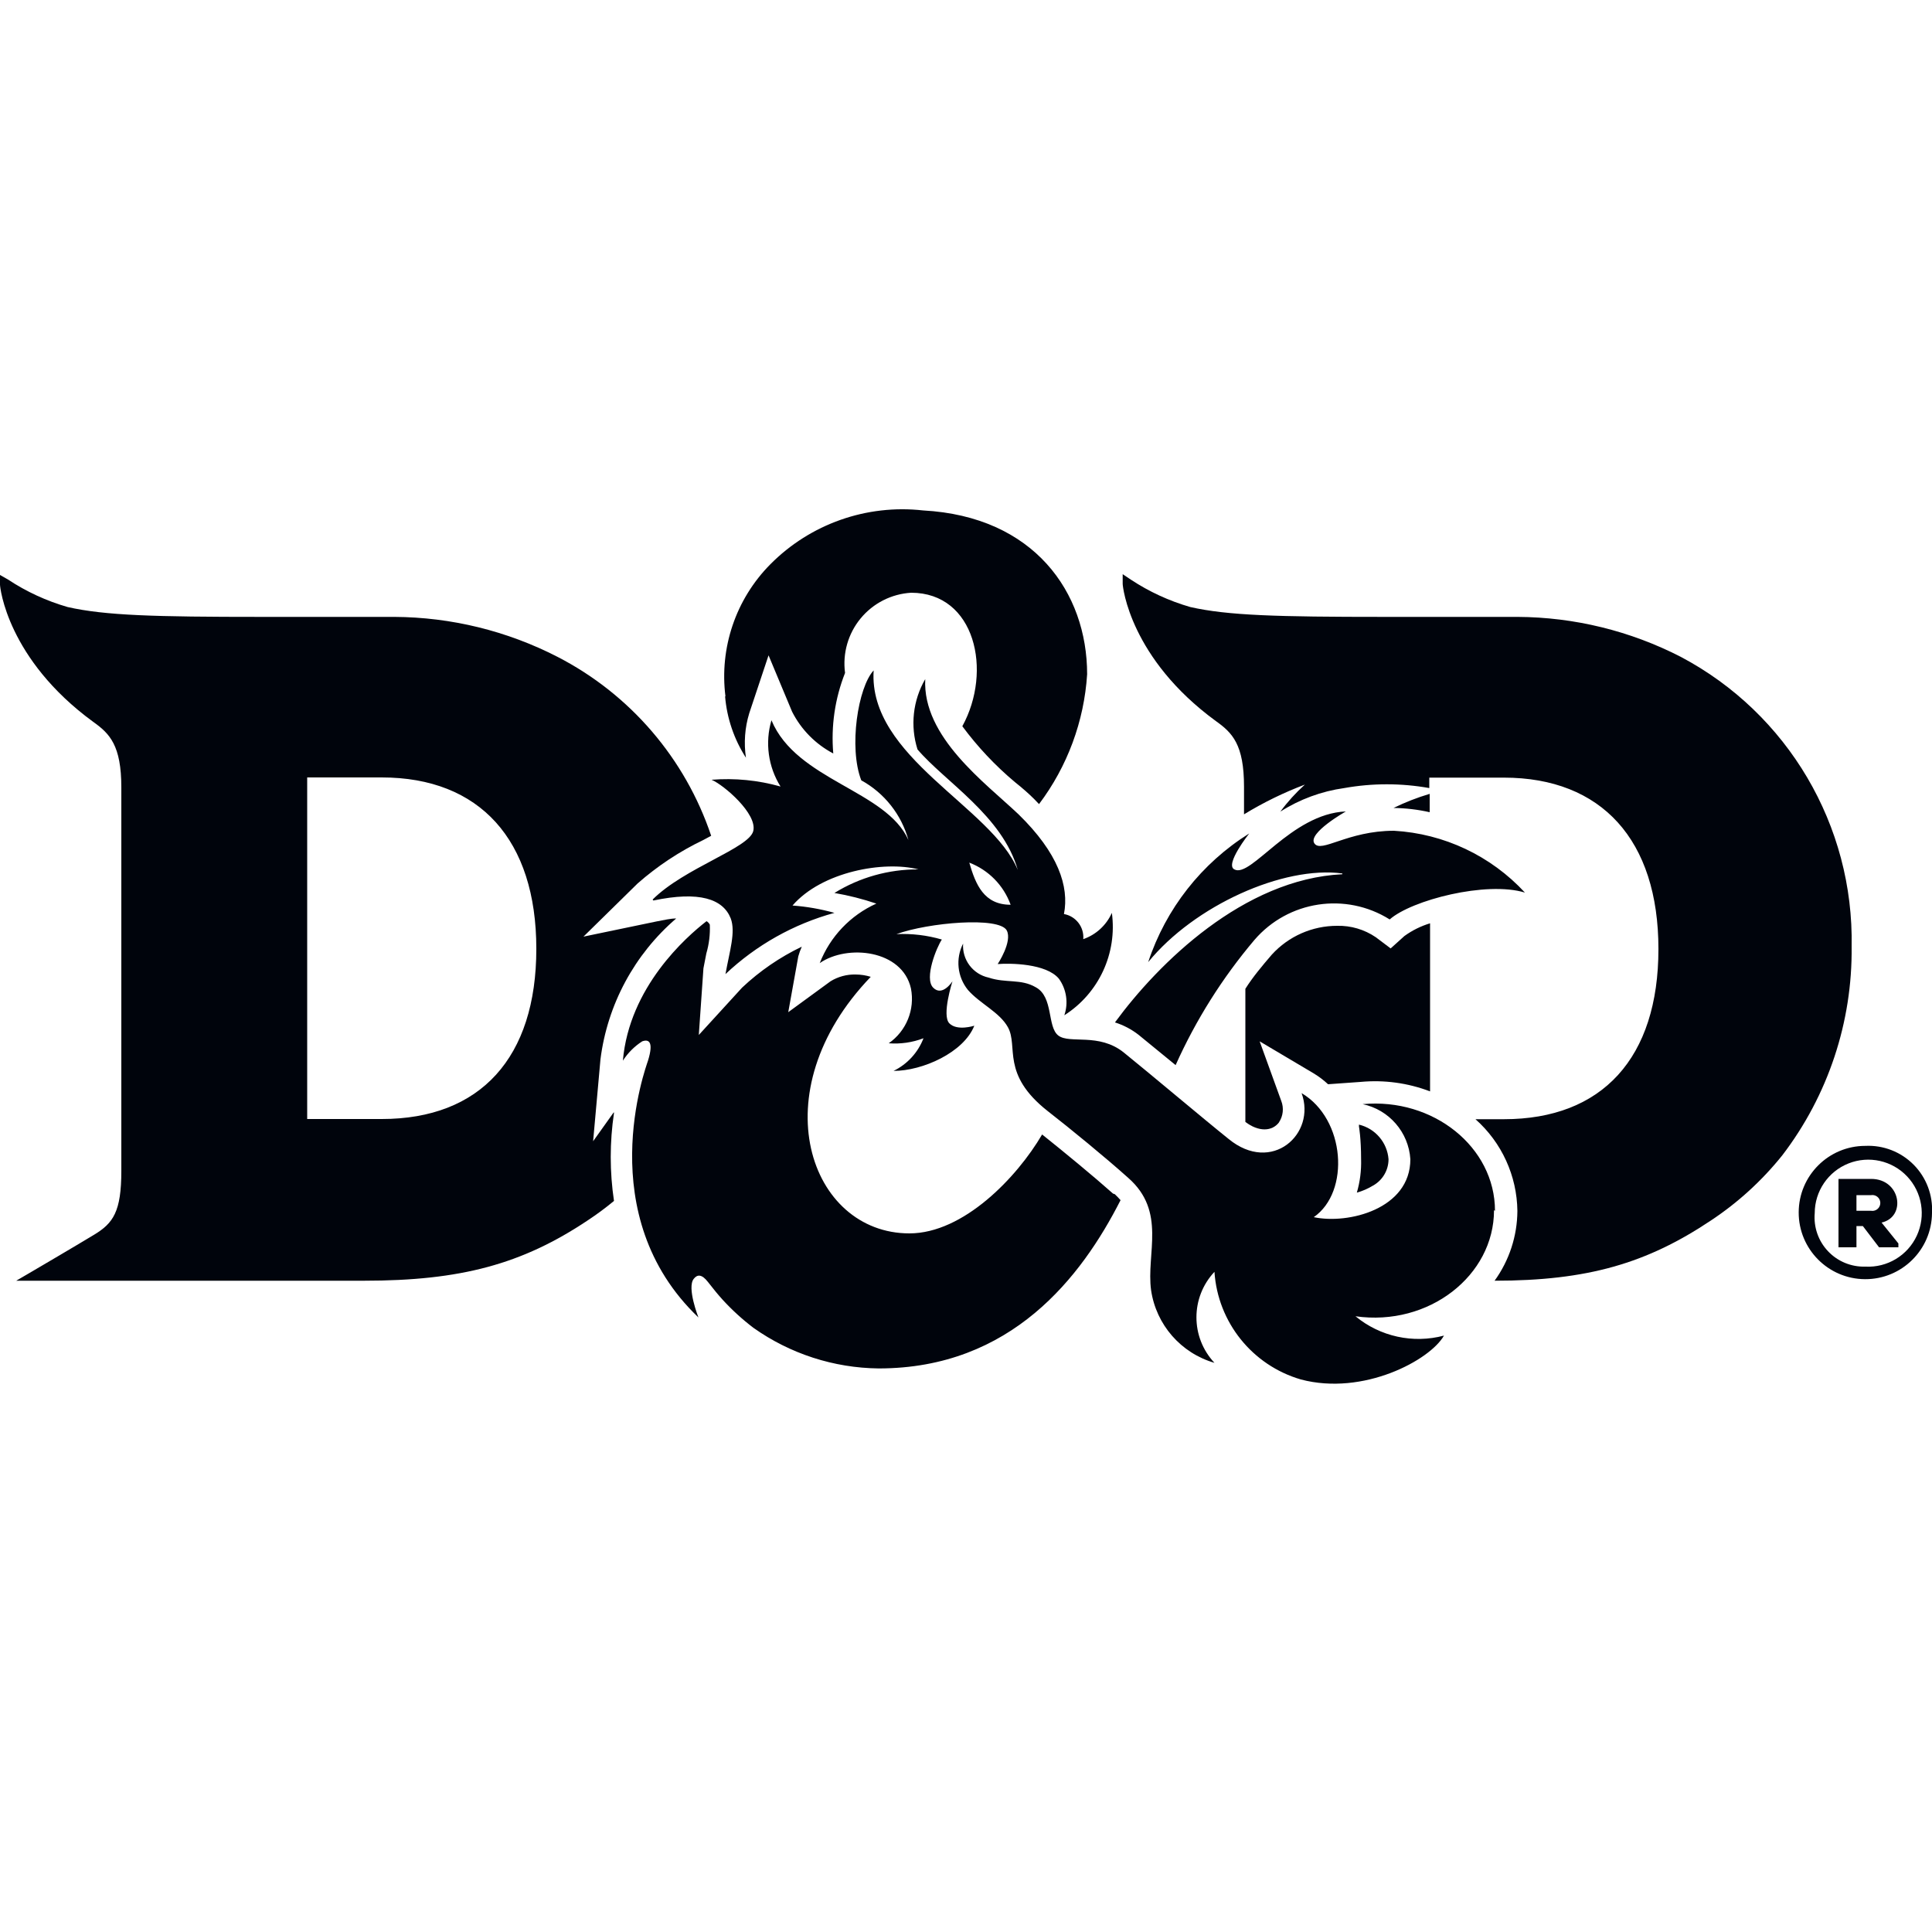
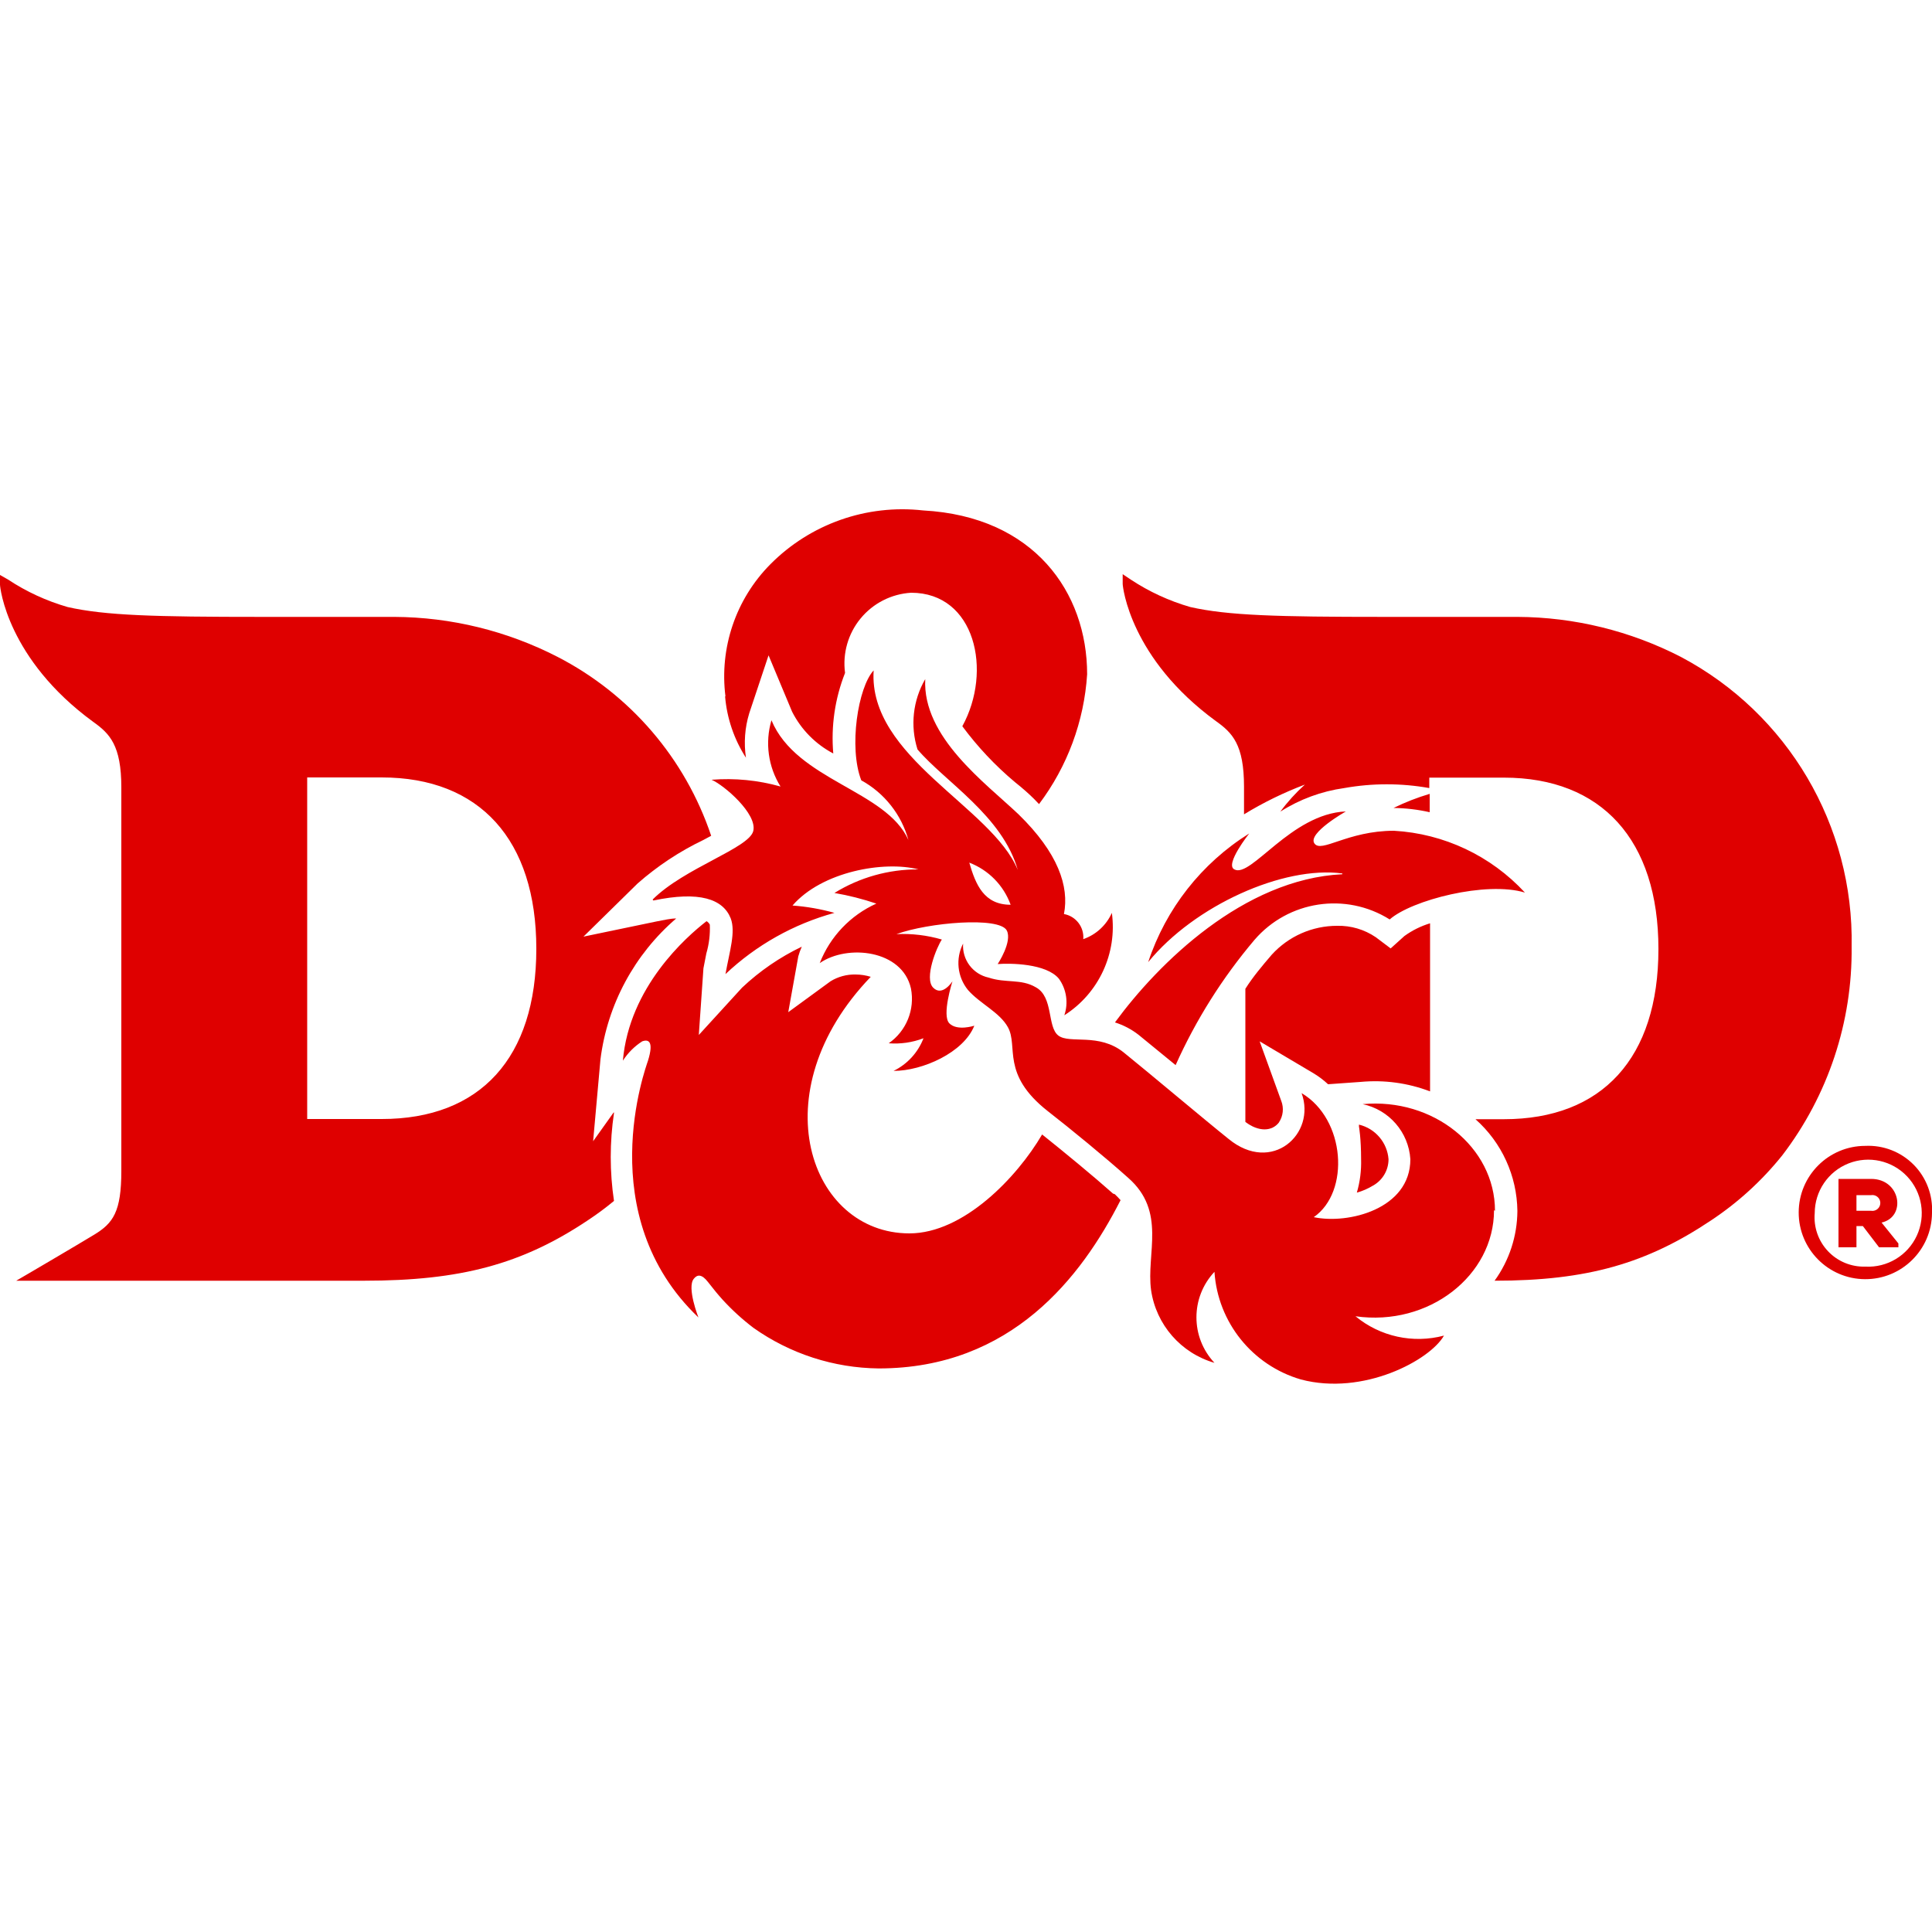
<svg xmlns="http://www.w3.org/2000/svg" viewBox="0 0 100 100">
  <defs>
-     <style>.cls-1{fill:#00040c;}</style>
+     <style>.cls-1{fill:#DF0000;}</style>
  </defs>
  <g id="D_D_Logos" data-name="D&amp;D Logos">
    <g id="D_D" data-name="D&amp;D">
      <path class="cls-1" d="M100,62.79a3.45,3.45,0,1,1-3.45-3.48A3.3,3.3,0,0,1,100,62.79m-3.45,2.77a2.77,2.77,0,1,0-2.62-2.77,2.55,2.55,0,0,0,2.62,2.77m.84-2.28c1.29-.29,1-2.26-.54-2.26H95.16v3.54h.93v-1.1h.33l.84,1.1h1v-.2Zm-.54-1.42a.41.41,0,1,1,0,.81h-.76v-.81Z" />
      <path class="cls-1" d="M19.76,57.92H15.9V40.24h3.86c5.07,0,8,3.23,8,8.87s-2.9,8.81-8,8.81M74,42.09v-1a12,12,0,0,0-1.87.73,8.94,8.94,0,0,1,1.87.22M31.77,57.57l-1.07,1.5.38-4.24A11.52,11.52,0,0,1,35,47.54c-.3,0-.62.08-1,.15l-3.8.79L33,45.73a14.87,14.87,0,0,1,3.4-2.25l.41-.22A16.22,16.22,0,0,0,28.86,34a18.68,18.68,0,0,0-8.45-2.07v0H13.5c-5.47,0-8.06-.07-10-.51A11.21,11.21,0,0,1,.42,30L0,29.76l0,.5c0,.16.39,3.86,4.82,7.1.86.61,1.46,1.22,1.46,3.4V60.6c0,2.12-.42,2.71-1.41,3.31s-3.26,1.93-3.26,1.93l-.77.45h18c5,0,8.18-.85,11.59-3.13a15.57,15.57,0,0,0,1.35-1,15.44,15.44,0,0,1,0-4.55m34.42.48a1.21,1.21,0,0,0,.12-1.1L65.2,53.9,68,55.56a4.5,4.5,0,0,1,.74.56L70.42,56a8,8,0,0,1,3.6.49V47.79a4.47,4.47,0,0,0-1.33.66l-.71.64-.77-.58a3.41,3.41,0,0,0-2-.59,4.57,4.57,0,0,0-3.38,1.49c-.5.58-1,1.18-1.37,1.77v6.89c.68.52,1.39.51,1.76,0M87,34a18.68,18.68,0,0,0-8.45-2.07v0H71.61c-5.47,0-8.06-.07-10-.51A11.21,11.21,0,0,1,58.53,30l-.42-.28,0,.5c0,.16.39,3.86,4.82,7.1.86.61,1.46,1.22,1.46,3.4v1.43a18.82,18.82,0,0,1,3.15-1.54,9.41,9.41,0,0,0-1.27,1.4,8.29,8.29,0,0,1,3.31-1.22,12.52,12.52,0,0,1,4.4,0v-.54h3.86c5.06,0,8,3.23,8,8.87s-2.91,8.81-8,8.81H76.37a6.45,6.45,0,0,1,2.17,4.75,6.23,6.23,0,0,1-1.18,3.61c4.81,0,7.88-.9,11.2-3.12a16.17,16.17,0,0,0,3.69-3.37A17.45,17.45,0,0,0,95.84,49,16.61,16.61,0,0,0,87,34" />
      <path class="cls-1" d="M37.55,36.05a8.24,8.24,0,0,1,2.32-6.84,9.62,9.62,0,0,1,7.91-2.79c5.74.31,8.49,4.24,8.49,8.48a12.49,12.49,0,0,1-2.49,6.72l-.25-.26c-.28-.28-.61-.57-1-.88a16.89,16.89,0,0,1-2.72-2.89c1.57-2.86.67-6.91-2.65-6.91a3.67,3.67,0,0,0-3.42,4.15A9.19,9.19,0,0,0,43.13,39,5,5,0,0,1,41,36.84l-1.22-2.92-1,3a5.23,5.23,0,0,0-.17,2.3h0a6.93,6.93,0,0,1-1.08-3.18M33.78,46.56c1.64-1.64,5-2.66,5.21-3.55s-1.51-2.37-2.16-2.65a10.18,10.18,0,0,1,3.57.35,4.22,4.22,0,0,1-.47-3.43c1.3,3.12,5.94,3.62,7.09,6.2a5.06,5.06,0,0,0-2.44-3.09c-.66-1.7-.17-4.82.64-5.69-.29,4.5,6.13,7.07,7.46,10.33-.79-2.8-3.77-4.57-5.19-6.24a4.53,4.53,0,0,1,.4-3.64c-.15,3,3.1,5.36,4.83,7,2.05,2,2.63,3.73,2.35,5.16a1.22,1.22,0,0,1,1,1.3,2.53,2.53,0,0,0,1.48-1.36,5.42,5.42,0,0,1-2.46,5.3,2.09,2.09,0,0,0-.28-1.89c-.66-.8-2.54-.81-3.17-.76,0,0,.77-1.16.47-1.74-.39-.73-4.06-.41-5.71.19a7.22,7.22,0,0,1,2.35.28c-.26.38-.93,2-.45,2.49s1-.33,1-.33-.57,1.77-.16,2.18,1.29.12,1.29.12c-.55,1.39-2.68,2.34-4.18,2.34a3.13,3.13,0,0,0,1.55-1.69A4.16,4.16,0,0,1,46,54a2.8,2.8,0,0,0,1.15-2.84c-.45-2-3.29-2.3-4.72-1.31a5.62,5.62,0,0,1,2.93-3.08,14.29,14.29,0,0,0-2.17-.55A8.17,8.17,0,0,1,47.54,45c-1.78-.46-5,.11-6.52,1.87a11,11,0,0,1,2.17.38,13.36,13.36,0,0,0-5.64,3.17c.21-1.18.54-2.18.27-2.89-.4-1-1.62-1.42-4-.92m18.49.22a3.67,3.67,0,0,0-2.14-2.18c.33,1.14.76,2.18,2.14,2.18M77.38,62.67c0-3.3-3.2-5.86-6.85-5.52A3.12,3.12,0,0,1,73,60c0,2.58-3.22,3.38-5,3,1.89-1.31,1.64-5.08-.63-6.42.77,2.11-1.54,4.21-3.78,2.37-1.25-1-4.13-3.43-5.42-4.47s-2.8-.43-3.39-.88-.24-2-1.17-2.5c-.77-.45-1.54-.2-2.44-.5a1.68,1.68,0,0,1-1.32-1.76,2.21,2.21,0,0,0,.25,2.4c.62.71,1.64,1.15,2.07,1.93.55,1-.38,2.42,2.06,4.34,1.17.91,3,2.41,4.16,3.45,2,1.75.93,3.92,1.19,5.82a4.61,4.61,0,0,0,3.28,3.76,3.44,3.44,0,0,1,0-4.71,6.23,6.23,0,0,0,4.47,5.57c3.24.86,6.69-1,7.41-2.27a5.12,5.12,0,0,1-4.58-1c3.8.54,7.17-2.11,7.17-5.49m-19.72-.86c-1-.89-2.53-2.15-3.67-3.06-1.3,2.22-4.07,5.12-6.87,5.12-5.16,0-7.75-7.3-2-13.28a2.68,2.68,0,0,0-.78-.12,2.37,2.37,0,0,0-1.3.35L40.8,52.39l.52-2.89A3.66,3.66,0,0,1,41.5,49a12.15,12.15,0,0,0-3.09,2.12l-2.24,2.45.24-3.45.15-.77a4.58,4.58,0,0,0,.18-1.49.42.42,0,0,0-.17-.18c-1.06.82-4,3.41-4.33,7.22a3.33,3.33,0,0,1,1-1c.33-.12.61,0,.3,1-.12.37-2.94,8,2.61,13.29,0,0-.61-1.55-.24-2,.18-.23.41-.25.73.16s.49.62.76.92h0A12,12,0,0,0,39,68.73a11.43,11.43,0,0,0,6.48,2.1c6.87,0,10.5-4.74,12.52-8.71-.09-.1-.19-.21-.3-.31M69.48,45.25c-5.11.25-9.52,4.6-11.77,7.67a3.89,3.89,0,0,1,1.22.64l1.92,1.57a27.31,27.31,0,0,1,4.08-6.48,5.43,5.43,0,0,1,7-1.06c1.13-1,5-2,7-1.39A10,10,0,0,0,72.15,43c-2.41,0-3.77,1.18-4.12.65S69.66,42,69.66,42c-2.84.12-4.91,3.47-5.77,3-.51-.25.77-1.86.77-1.86a12.46,12.46,0,0,0-5.23,6.66c2.39-2.93,7-5,10.05-4.59m.86,13A2,2,0,0,1,71.87,60a1.56,1.56,0,0,1-.81,1.37,3.3,3.3,0,0,1-.83.36A5.59,5.59,0,0,0,70.45,60c0-1.09-.11-1.69-.11-1.69" />
    </g>
  </g>
</svg>
